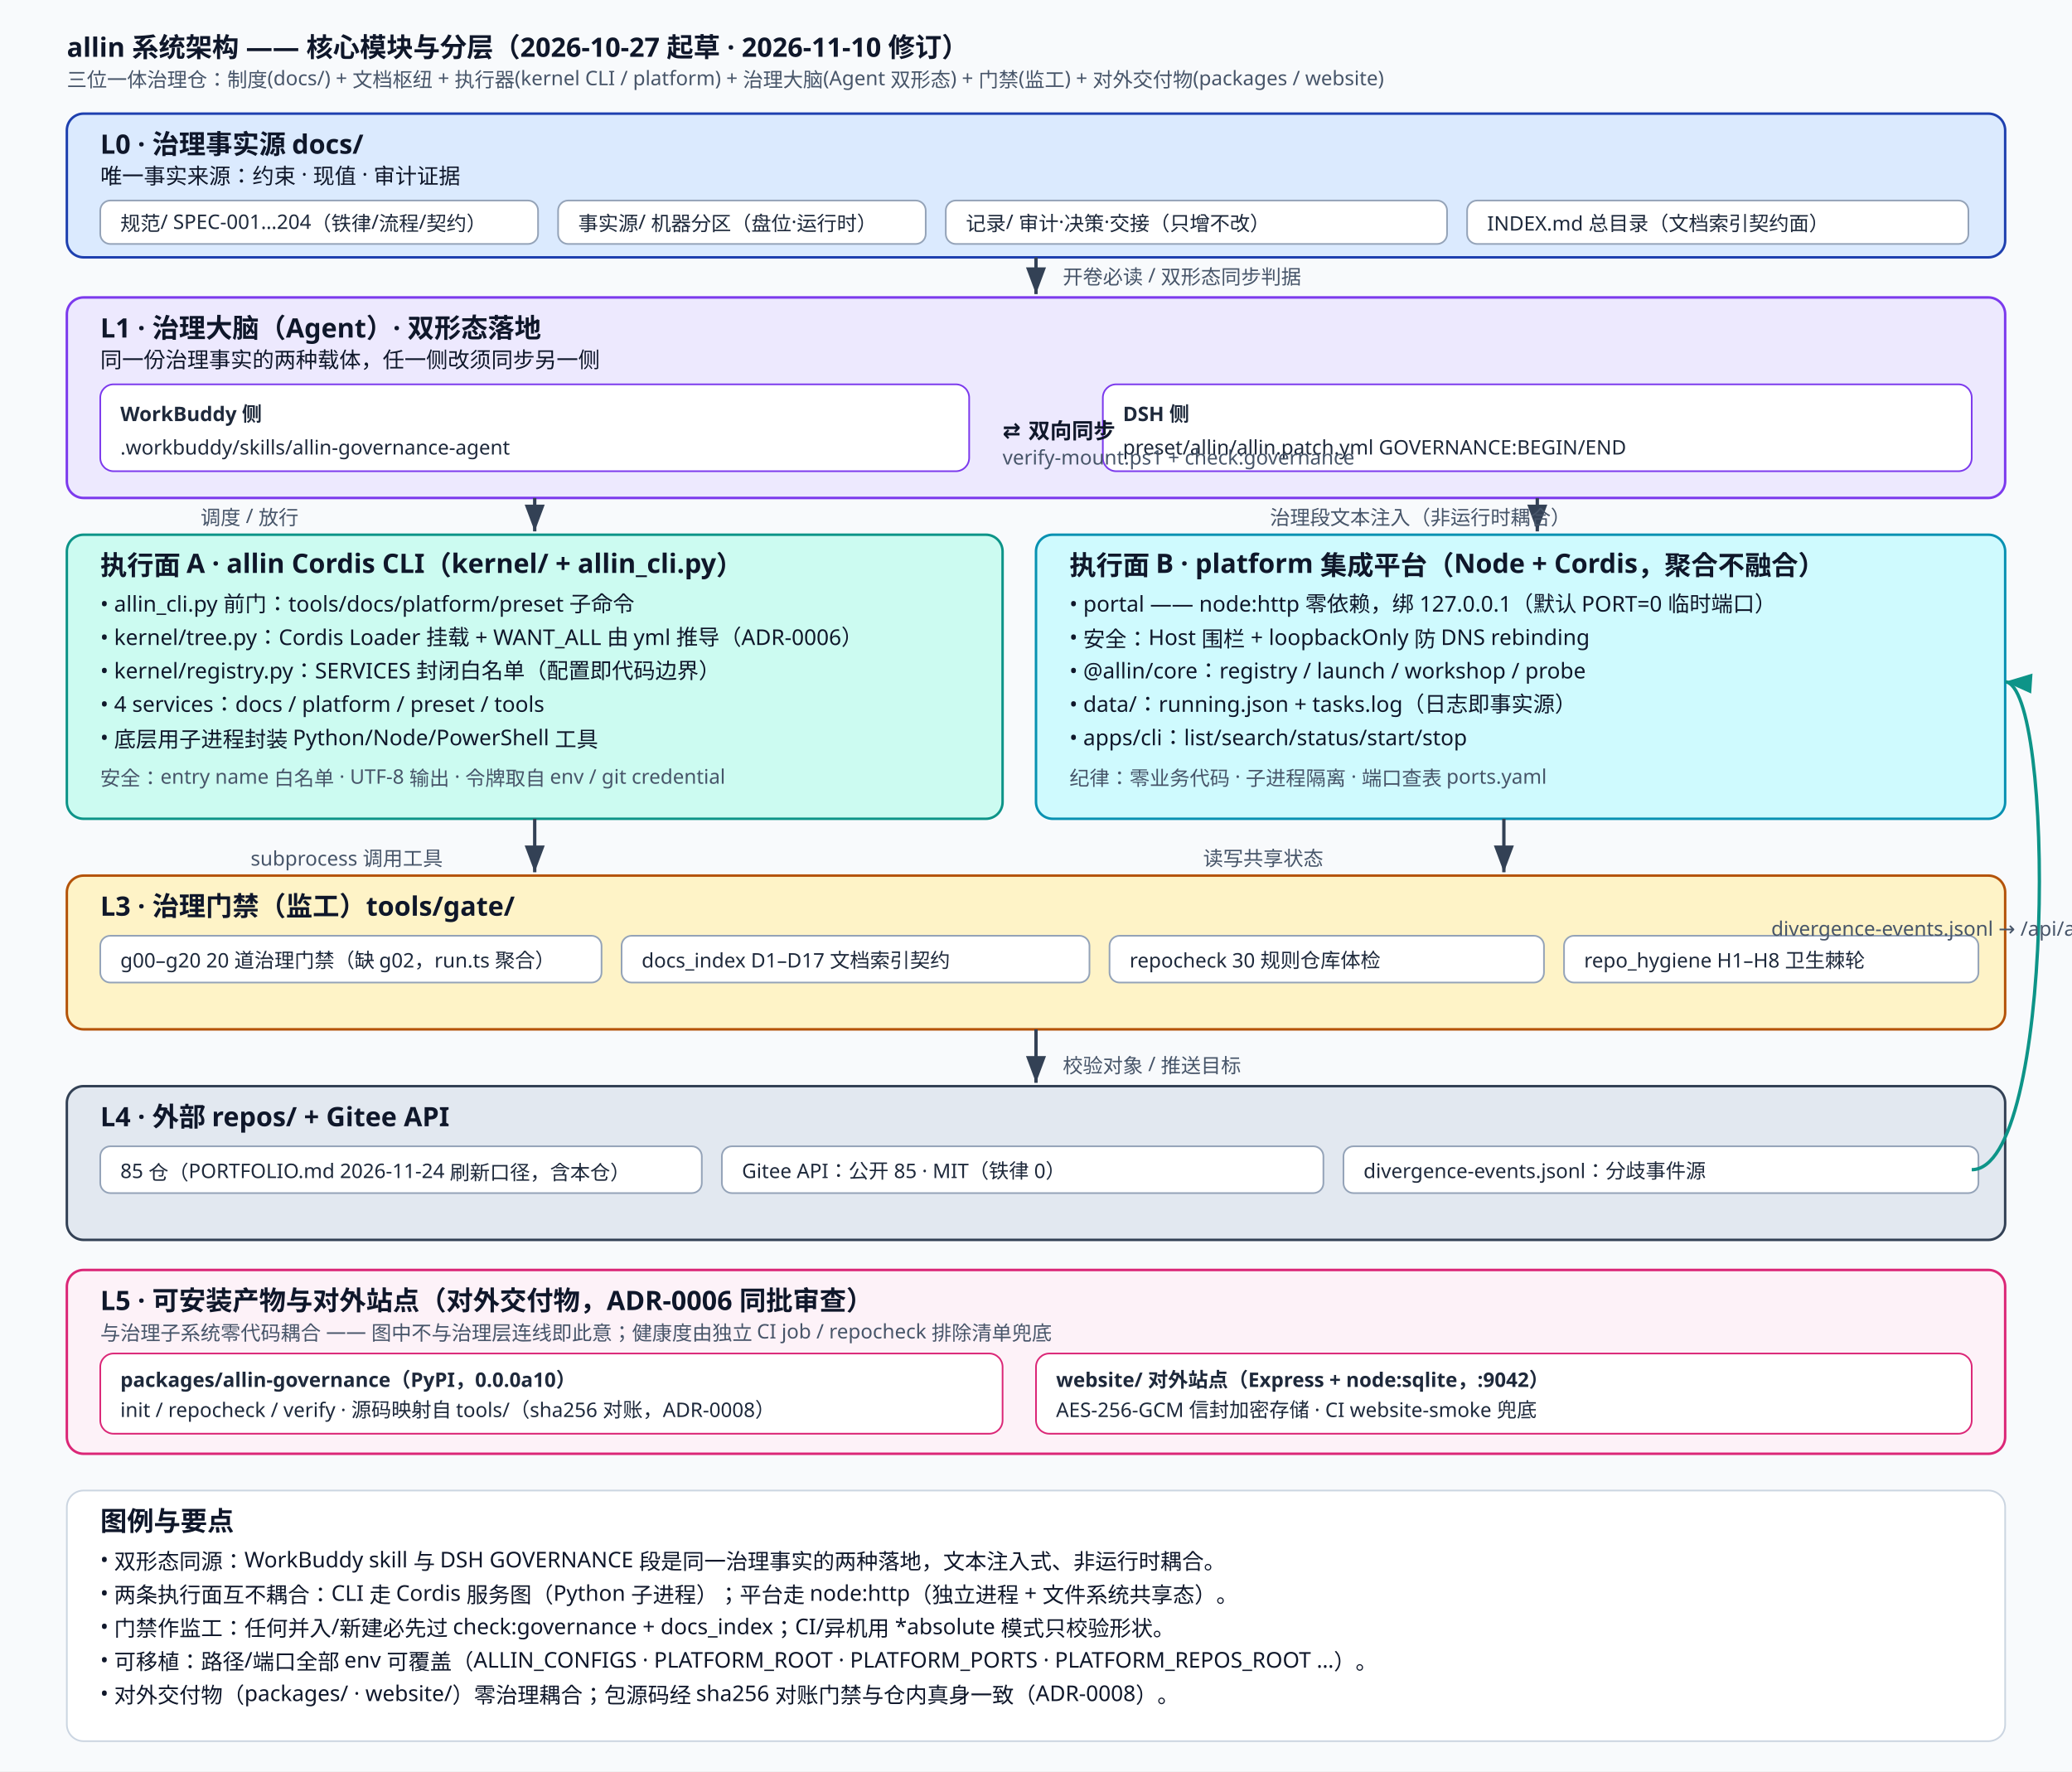
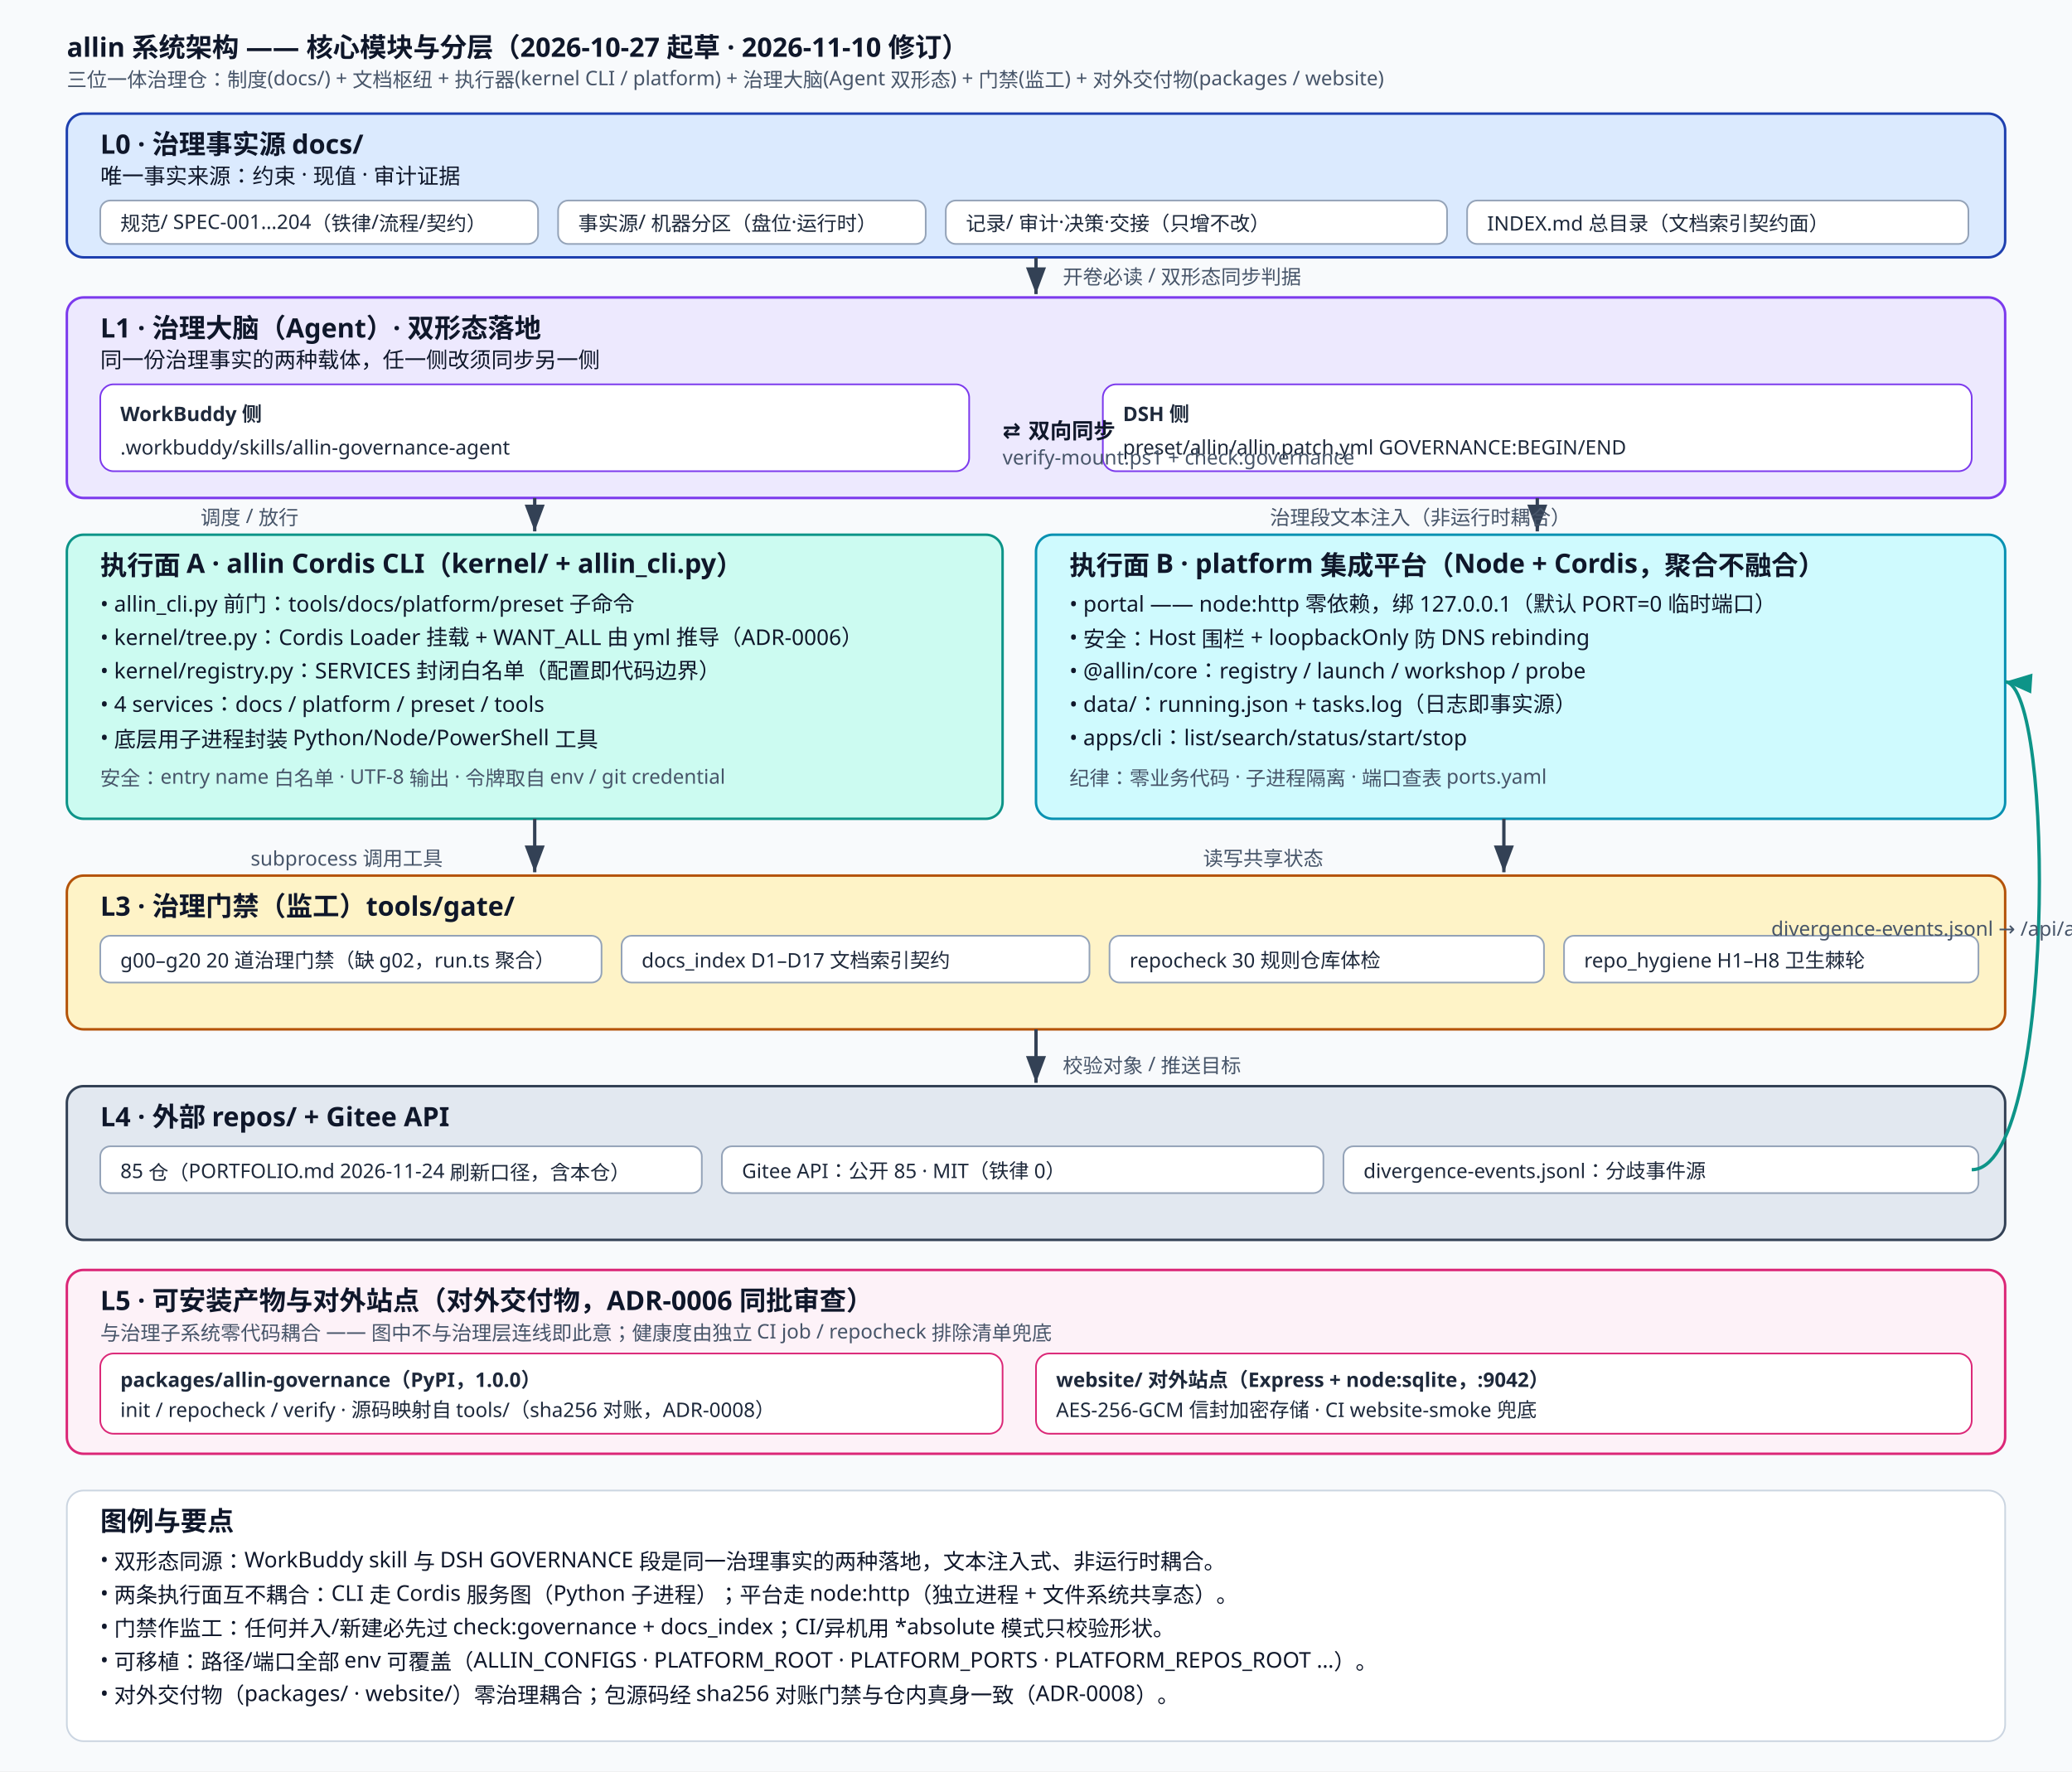
<svg xmlns="http://www.w3.org/2000/svg" viewBox="0 0 1240 1060" font-family="'Microsoft YaHei','Segoe UI',sans-serif">
  <defs>
    <marker id="arr" markerWidth="10" markerHeight="10" refX="8" refY="3" orient="auto" markerUnits="strokeWidth">
      <path d="M0,0 L8,3 L0,6 Z" fill="#334155" />
    </marker>
    <marker id="arrB" markerWidth="10" markerHeight="10" refX="8" refY="3" orient="auto" markerUnits="strokeWidth">
      <path d="M0,0 L8,3 L0,6 Z" fill="#0d9488" />
    </marker>
    <style>
      .t { fill:#0f172a; }
      .ts { fill:#0f172a; font-size:13px; }
      .ttl { fill:#0f172a; font-size:16px; font-weight:700; }
      .cap { fill:#475569; font-size:12px; }
      .chip { fill:#ffffff; stroke:#94a3b8; stroke-width:1; }
      .chip-t { fill:#1e293b; font-size:12px; }
    </style>
  </defs>
  <rect x="0" y="0" width="1240" height="1060" fill="#f8fafc" />
  <text x="40" y="34" class="ttl">allin 系统架构 —— 核心模块与分层（2026-10-27 起草 · 2026-11-10 修订）</text>
  <text x="40" y="52" class="cap">三位一体治理仓：制度(docs/) + 文档枢纽 + 执行器(kernel CLI / platform) + 治理大脑(Agent 双形态) + 门禁(监工) + 对外交付物(packages / website)</text>
  <rect x="40" y="68" width="1160" height="86" rx="10" fill="#dbeafe" stroke="#1e40af" stroke-width="1.5" />
  <text x="60" y="92" class="ttl" fill="#1e3a8a">L0 · 治理事实源  docs/</text>
  <text x="60" y="110" class="ts" fill="#1e3a8a">唯一事实来源：约束 · 现值 · 审计证据</text>
  <g>
    <rect x="60" y="120" width="262" height="26" rx="6" class="chip" />
    <text x="72" y="138" class="chip-t">规范/  SPEC-001…204（铁律/流程/契约）</text>
    <rect x="334" y="120" width="220" height="26" rx="6" class="chip" />
    <text x="346" y="138" class="chip-t">事实源/  机器分区（盘位·运行时）</text>
    <rect x="566" y="120" width="300" height="26" rx="6" class="chip" />
    <text x="578" y="138" class="chip-t">记录/  审计·决策·交接（只增不改）</text>
    <rect x="878" y="120" width="300" height="26" rx="6" class="chip" />
    <text x="890" y="138" class="chip-t">INDEX.md  总目录（文档索引契约面）</text>
  </g>
  <rect x="40" y="178" width="1160" height="120" rx="10" fill="#ede9fe" stroke="#7c3aed" stroke-width="1.5" />
  <text x="60" y="202" class="ttl" fill="#6d28d9">L1 · 治理大脑（Agent）· 双形态落地</text>
  <text x="60" y="220" class="ts" fill="#6d28d9">同一份治理事实的两种载体，任一侧改须同步另一侧</text>
  <rect x="60" y="230" width="520" height="52" rx="8" fill="#ffffff" stroke="#7c3aed" />
  <text x="72" y="252" class="chip-t" font-weight="700">WorkBuddy 侧</text>
  <text x="72" y="272" class="chip-t">.workbuddy/skills/allin-governance-agent</text>
  <rect x="660" y="230" width="520" height="52" rx="8" fill="#ffffff" stroke="#7c3aed" />
  <text x="672" y="252" class="chip-t" font-weight="700">DSH 侧</text>
  <text x="672" y="272" class="chip-t">preset/allin/allin.patch.yml  GOVERNANCE:BEGIN/END</text>
  <text x="600" y="262" class="ts" fill="#6d28d9" font-weight="700">⇄ 双向同步</text>
  <text x="600" y="278" class="cap">verify-mount.ps1 + check:governance</text>
  <rect x="40" y="320" width="560" height="170" rx="10" fill="#ccfbf1" stroke="#0d9488" stroke-width="1.5" />
  <text x="60" y="344" class="ttl" fill="#0f766e">执行面 A · allin Cordis CLI（kernel/ + allin_cli.py）</text>
  <text x="60" y="366" class="ts">• allin_cli.py 前门：tools/docs/platform/preset 子命令</text>
  <text x="60" y="386" class="ts">• kernel/tree.py：Cordis Loader 挂载 + WANT_ALL 由 yml 推导（ADR-0006）</text>
  <text x="60" y="406" class="ts">• kernel/registry.py：SERVICES 封闭白名单（配置即代码边界）</text>
  <text x="60" y="426" class="ts">• 4 services：docs / platform / preset / tools</text>
  <text x="60" y="446" class="ts">• 底层用子进程封装 Python/Node/PowerShell 工具</text>
  <text x="60" y="470" class="cap">安全：entry name 白名单 · UTF-8 输出 · 令牌取自 env / git credential</text>
  <rect x="620" y="320" width="580" height="170" rx="10" fill="#cffafe" stroke="#0891b2" stroke-width="1.5" />
  <text x="640" y="344" class="ttl" fill="#155e75">执行面 B · platform 集成平台（Node + Cordis，聚合不融合）</text>
  <text x="640" y="366" class="ts">• portal —— node:http 零依赖，绑 127.0.0.1（默认 PORT=0 临时端口）</text>
  <text x="640" y="386" class="ts">• 安全：Host 围栏 + loopbackOnly 防 DNS rebinding</text>
  <text x="640" y="406" class="ts">• @allin/core：registry / launch / workshop / probe</text>
  <text x="640" y="426" class="ts">• data/：running.json + tasks.log（日志即事实源）</text>
  <text x="640" y="446" class="ts">• apps/cli：list/search/status/start/stop</text>
  <text x="640" y="470" class="cap">纪律：零业务代码 · 子进程隔离 · 端口查表 ports.yaml</text>
  <rect x="40" y="524" width="1160" height="92" rx="10" fill="#fef3c7" stroke="#b45309" stroke-width="1.5" />
  <text x="60" y="548" class="ttl" fill="#92400e">L3 · 治理门禁（监工）tools/gate/</text>
  <g>
    <rect x="60" y="560" width="300" height="28" rx="6" class="chip" />
    <text x="72" y="579" class="chip-t">g00–g20  20 道治理门禁（缺 g02，run.ts 聚合）</text>
    <rect x="372" y="560" width="280" height="28" rx="6" class="chip" />
    <text x="384" y="579" class="chip-t">docs_index  D1–D17 文档索引契约</text>
    <rect x="664" y="560" width="260" height="28" rx="6" class="chip" />
    <text x="676" y="579" class="chip-t">repocheck  30 规则仓库体检</text>
    <rect x="936" y="560" width="248" height="28" rx="6" class="chip" />
    <text x="948" y="579" class="chip-t">repo_hygiene  H1–H8 卫生棘轮</text>
  </g>
  <rect x="40" y="650" width="1160" height="92" rx="10" fill="#e2e8f0" stroke="#334155" stroke-width="1.5" />
  <text x="60" y="674" class="ttl" fill="#1e293b">L4 · 外部  repos/ + Gitee API</text>
  <g>
    <rect x="60" y="686" width="360" height="28" rx="6" class="chip" />
    <text x="72" y="705" class="chip-t">85 仓（PORTFOLIO.md 2026-11-24 刷新口径，含本仓）</text>
    <rect x="432" y="686" width="360" height="28" rx="6" class="chip" />
    <text x="444" y="705" class="chip-t">Gitee API：公开 85 · MIT（铁律 0）</text>
    <rect x="804" y="686" width="380" height="28" rx="6" class="chip" />
    <text x="816" y="705" class="chip-t">divergence-events.jsonl：分歧事件源</text>
  </g>
  <path d="M620,154 L620,176" stroke="#334155" stroke-width="2" marker-end="url(#arr)" />
  <text x="636" y="170" class="cap">开卷必读 / 双形态同步判据</text>
  <path d="M320,298 L320,318" stroke="#334155" stroke-width="2" marker-end="url(#arr)" />
  <text x="120" y="314" class="cap">调度 / 放行</text>
  <path d="M920,298 L920,318" stroke="#334155" stroke-width="2" marker-end="url(#arr)" />
  <text x="760" y="314" class="cap">治理段文本注入（非运行时耦合）</text>
  <path d="M320,490 L320,522" stroke="#334155" stroke-width="2" marker-end="url(#arr)" />
  <text x="150" y="518" class="cap">subprocess 调用工具</text>
  <path d="M900,490 L900,522" stroke="#334155" stroke-width="2" marker-end="url(#arr)" />
  <text x="720" y="518" class="cap">读写共享状态</text>
  <path d="M620,616 L620,648" stroke="#334155" stroke-width="2" marker-end="url(#arr)" />
  <text x="636" y="642" class="cap">校验对象 / 推送目标</text>
  <path d="M1180,700 C1230,700 1230,410 1200,408" stroke="#0d9488" stroke-width="2" fill="none" marker-end="url(#arrB)" />
  <text x="1060" y="560" class="cap" fill="#0f766e">divergence-events.jsonl → /api/alerts（订阅方）</text>
  <rect x="40" y="760" width="1160" height="110" rx="10" fill="#fdf2f8" stroke="#db2777" stroke-width="1.5" />
  <text x="60" y="784" class="ttl" fill="#9d174d">L5 · 可安装产物与对外站点（对外交付物，ADR-0006 同批审查）</text>
  <text x="60" y="802" class="cap" fill="#9d174d">与治理子系统零代码耦合 —— 图中不与治理层连线即此意；健康度由独立 CI job / repocheck 排除清单兜底</text>
  <g>
    <rect x="60" y="810" width="540" height="48" rx="8" fill="#ffffff" stroke="#db2777" />
-     <text x="72" y="830" class="chip-t" font-weight="700">packages/allin-governance（PyPI，0.0.0a10）</text>
+     <text x="72" y="830" class="chip-t" font-weight="700">packages/allin-governance（PyPI，1.0.0）</text>
    <text x="72" y="848" class="chip-t">init / repocheck / verify · 源码映射自 tools/（sha256 对账，ADR-0008）</text>
    <rect x="620" y="810" width="560" height="48" rx="8" fill="#ffffff" stroke="#db2777" />
    <text x="632" y="830" class="chip-t" font-weight="700">website/ 对外站点（Express + node:sqlite，:9042）</text>
    <text x="632" y="848" class="chip-t">AES-256-GCM 信封加密存储 · CI website-smoke 兜底</text>
  </g>
  <rect x="40" y="892" width="1160" height="150" rx="10" fill="#ffffff" stroke="#cbd5e1" />
  <text x="60" y="916" class="ttl">图例与要点</text>
  <text x="60" y="938" class="ts">• 双形态同源：WorkBuddy skill 与 DSH GOVERNANCE 段是同一治理事实的两种落地，文本注入式、非运行时耦合。</text>
  <text x="60" y="958" class="ts">• 两条执行面互不耦合：CLI 走 Cordis 服务图（Python 子进程）；平台走 node:http（独立进程 + 文件系统共享态）。</text>
  <text x="60" y="978" class="ts">• 门禁作监工：任何并入/新建必先过 check:governance + docs_index；CI/异机用 *absolute 模式只校验形状。</text>
  <text x="60" y="998" class="ts">• 可移植：路径/端口全部 env 可覆盖（ALLIN_CONFIGS · PLATFORM_ROOT · PLATFORM_PORTS · PLATFORM_REPOS_ROOT …）。</text>
  <text x="60" y="1018" class="ts">• 对外交付物（packages/ · website/）零治理耦合；包源码经 sha256 对账门禁与仓内真身一致（ADR-0008）。</text>
</svg>
